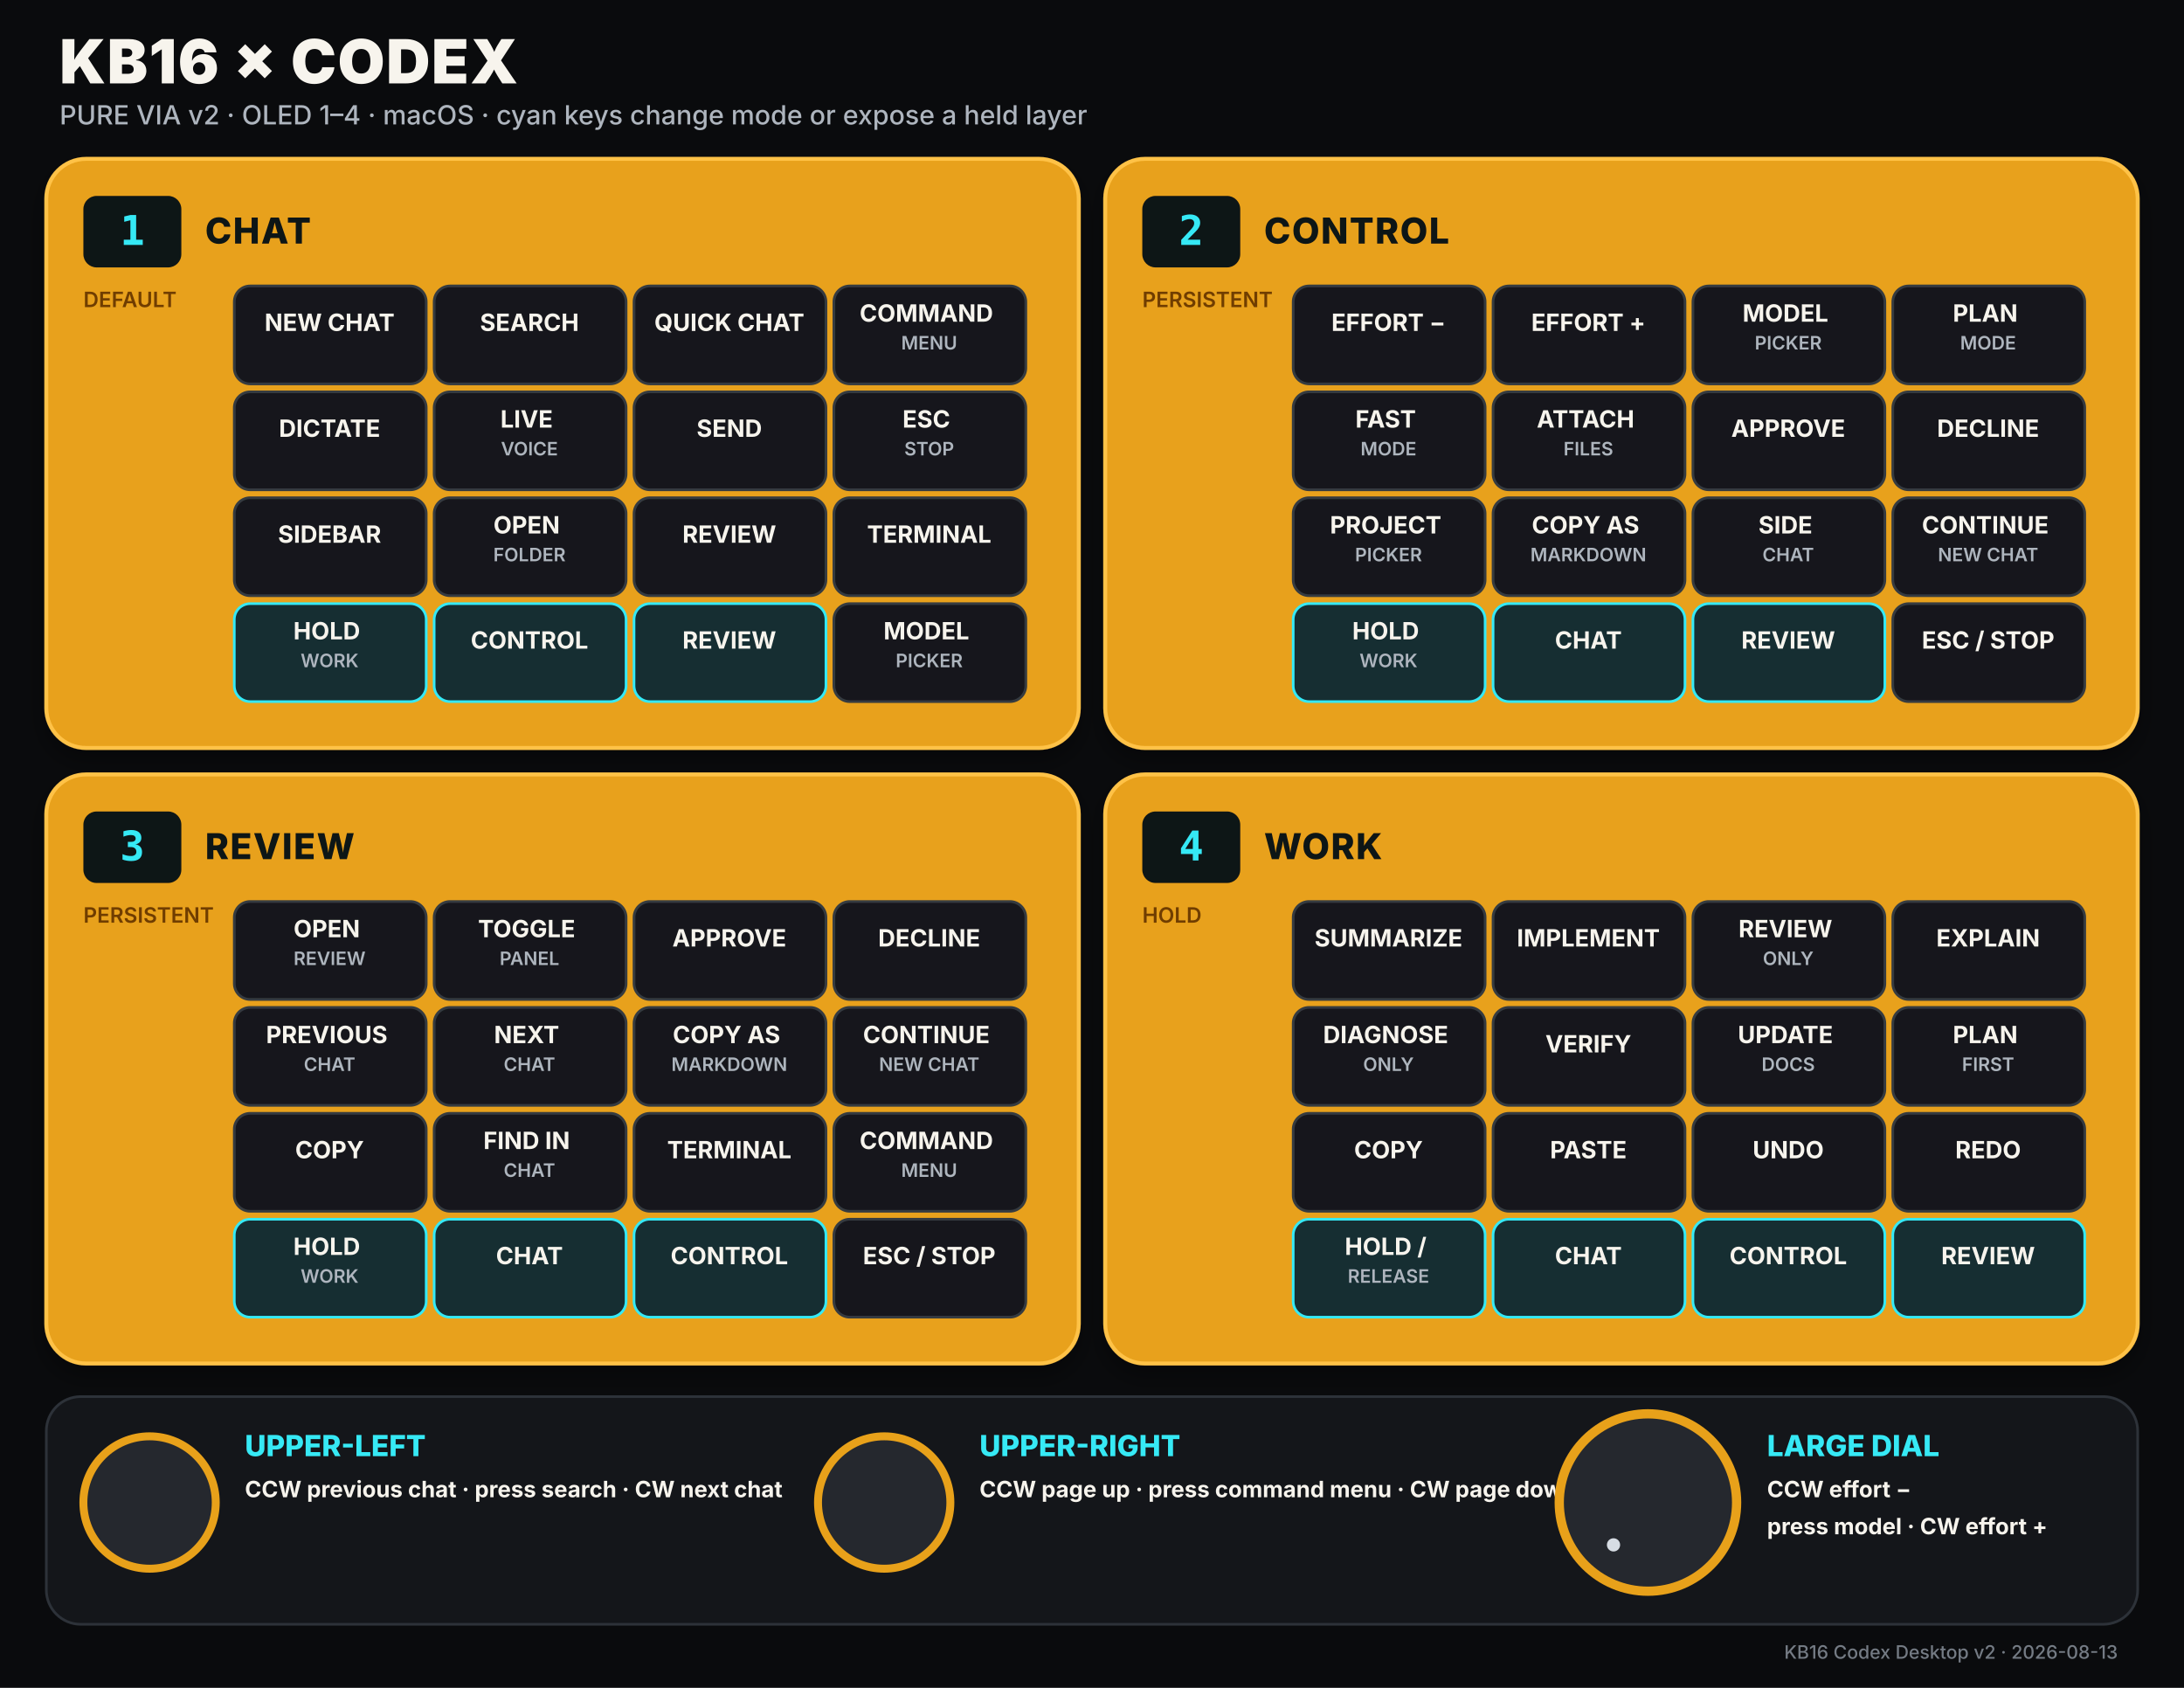
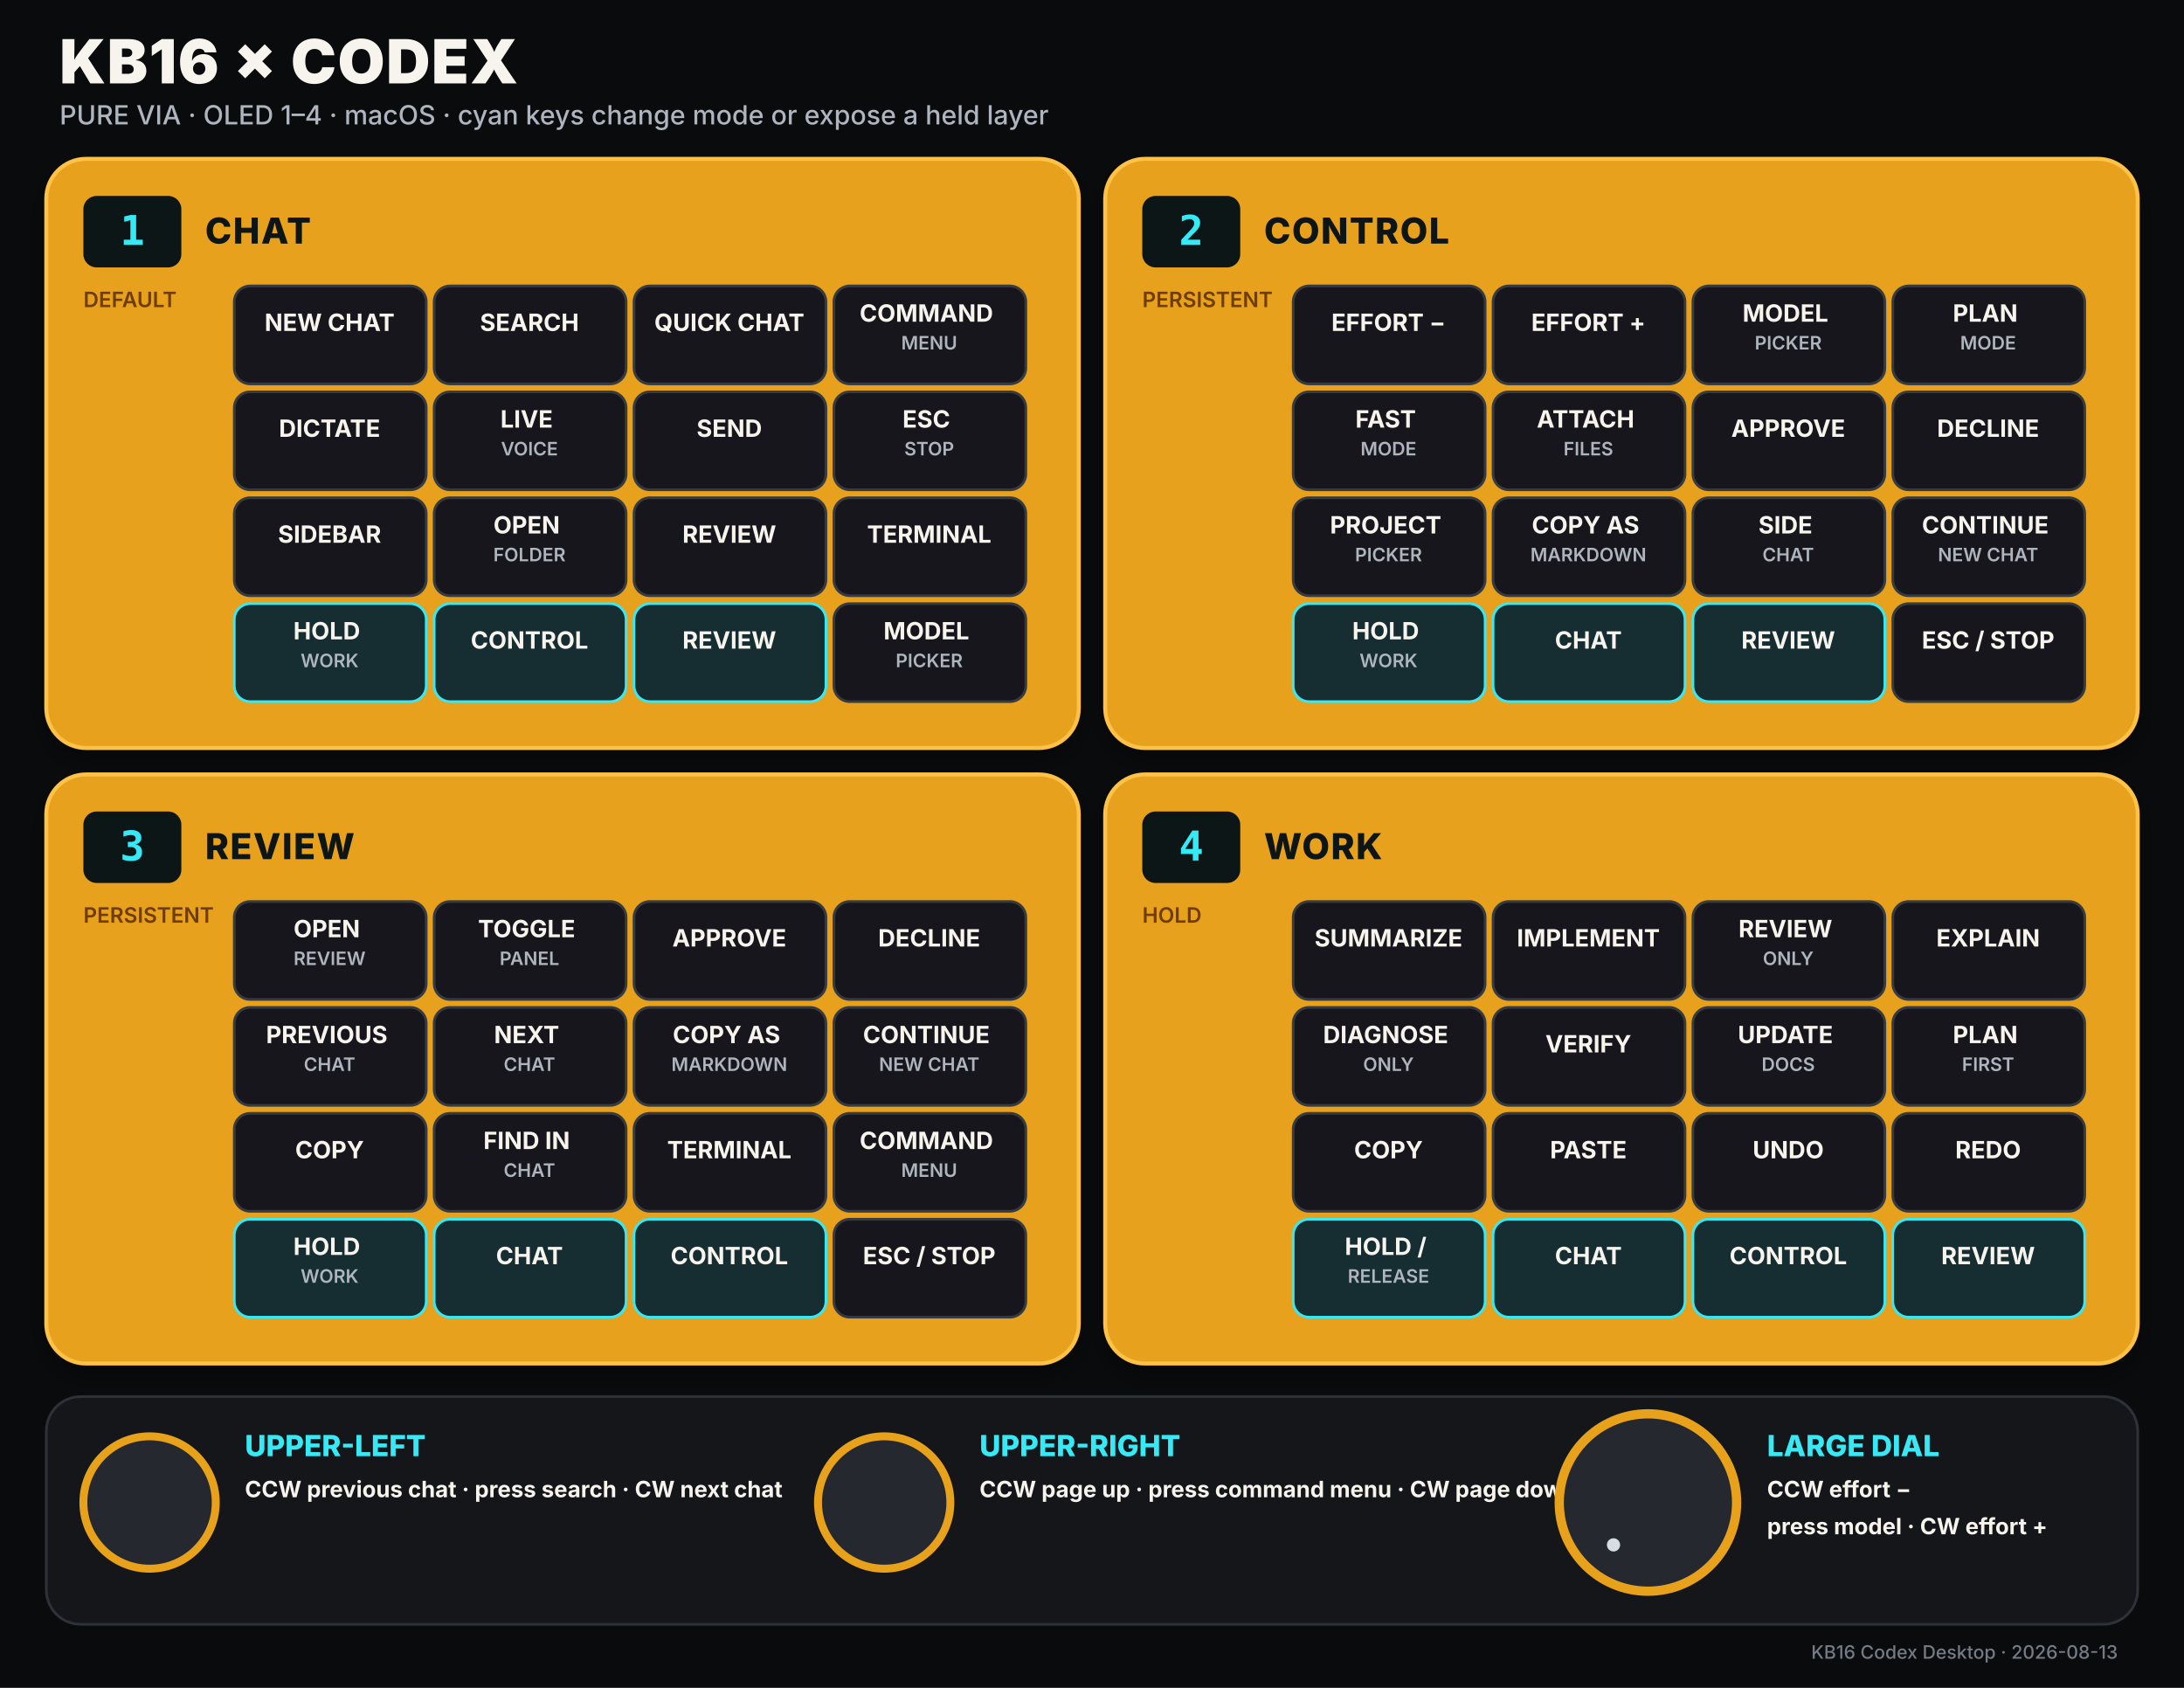
<svg xmlns="http://www.w3.org/2000/svg" width="11in" height="8.5in" viewBox="0 0 1650 1275" role="img" aria-labelledby="title description">
  <defs>
    <style>
      .page { fill: #0a0b0d; }
      .panel { fill: #e8a11a; stroke: #ffc247; stroke-width: 3; }
      .key { fill: #17191d; stroke: #363a41; stroke-width: 2; }
      .key-accent { fill: #152d33; stroke: #36e9f5; stroke-width: 2; }
      .mode { font: 800 27px -apple-system, BlinkMacSystemFont, "Segoe UI", sans-serif; fill: #111317; letter-spacing: 1px; }
      .display { font: 800 31px ui-monospace, SFMono-Regular, Menlo, monospace; fill: #36e9f5; }
      .label { font: 700 18px -apple-system, BlinkMacSystemFont, "Segoe UI", sans-serif; fill: #f7f4ed; text-anchor: middle; }
      .small { font: 600 14px -apple-system, BlinkMacSystemFont, "Segoe UI", sans-serif; fill: #aeb5be; text-anchor: middle; }
      .header { font: 900 46px -apple-system, BlinkMacSystemFont, "Segoe UI", sans-serif; fill: #f7f4ed; letter-spacing: 1px; }
      .subhead { font: 500 20px -apple-system, BlinkMacSystemFont, "Segoe UI", sans-serif; fill: #aeb5be; }
      .knob-title { font: 800 22px -apple-system, BlinkMacSystemFont, "Segoe UI", sans-serif; fill: #36e9f5; }
      .knob-text { font: 650 17px -apple-system, BlinkMacSystemFont, "Segoe UI", sans-serif; fill: #f7f4ed; }
      .hint { font: 600 16px -apple-system, BlinkMacSystemFont, "Segoe UI", sans-serif; fill: #6f3d00; }
    </style>
    <filter id="shadow" x="-10%" y="-10%" width="120%" height="125%">
      <feDropShadow dx="0" dy="8" stdDeviation="8" flood-color="#000000" flood-opacity="0.35" />
    </filter>
  </defs>
  <rect class="page" width="1650" height="1275" />
  <text class="header" x="45" y="63">KB16 × CODEX</text>
-   <text class="subhead" x="45" y="94">PURE VIA v2 · OLED 1–4 · macOS · cyan keys change mode or expose a held layer</text>
+   <text class="subhead" x="45" y="94">PURE VIA · OLED 1–4 · macOS · cyan keys change mode or expose a held layer</text>
  <g transform="translate(35 120)" filter="url(#shadow)">
    <rect class="panel" width="780" height="445" rx="30" />
    <rect x="28" y="28" width="74" height="54" rx="10" fill="#111317" />
    <text class="display" x="65" y="65" text-anchor="middle">1</text>
    <text class="mode" x="120" y="64">CHAT</text>
    <text class="hint" x="28" y="112">DEFAULT</text>
    <g transform="translate(142 96)">
      <rect class="key" x="0" y="0" width="145" height="74" rx="12" />
      <text class="label" x="72" y="34">NEW CHAT</text>
      <rect class="key" x="151" y="0" width="145" height="74" rx="12" />
      <text class="label" x="223" y="34">SEARCH</text>
      <rect class="key" x="302" y="0" width="145" height="74" rx="12" />
      <text class="label" x="374" y="34">QUICK CHAT</text>
      <rect class="key" x="453" y="0" width="145" height="74" rx="12" />
      <text class="label" x="525" y="27">
        <tspan x="525">COMMAND</tspan>
        <tspan class="small" x="525" dy="21">MENU</tspan>
      </text>
      <rect class="key" x="0" y="80" width="145" height="74" rx="12" />
      <text class="label" x="72" y="114">DICTATE</text>
      <rect class="key" x="151" y="80" width="145" height="74" rx="12" />
      <text class="label" x="223" y="107">
        <tspan x="223">LIVE</tspan>
        <tspan class="small" x="223" dy="21">VOICE</tspan>
      </text>
      <rect class="key" x="302" y="80" width="145" height="74" rx="12" />
      <text class="label" x="374" y="114">SEND</text>
      <rect class="key" x="453" y="80" width="145" height="74" rx="12" />
      <text class="label" x="525" y="107">
        <tspan x="525">ESC</tspan>
        <tspan class="small" x="525" dy="21">STOP</tspan>
      </text>
      <rect class="key" x="0" y="160" width="145" height="74" rx="12" />
      <text class="label" x="72" y="194">SIDEBAR</text>
      <rect class="key" x="151" y="160" width="145" height="74" rx="12" />
      <text class="label" x="223" y="187">
        <tspan x="223">OPEN</tspan>
        <tspan class="small" x="223" dy="21">FOLDER</tspan>
      </text>
      <rect class="key" x="302" y="160" width="145" height="74" rx="12" />
      <text class="label" x="374" y="194">REVIEW</text>
      <rect class="key" x="453" y="160" width="145" height="74" rx="12" />
      <text class="label" x="525" y="194">TERMINAL</text>
      <rect class="key-accent" x="0" y="240" width="145" height="74" rx="12" />
      <text class="label" x="72" y="267">
        <tspan x="72">HOLD</tspan>
        <tspan class="small" x="72" dy="21">WORK</tspan>
      </text>
      <rect class="key-accent" x="151" y="240" width="145" height="74" rx="12" />
      <text class="label" x="223" y="274">CONTROL</text>
      <rect class="key-accent" x="302" y="240" width="145" height="74" rx="12" />
      <text class="label" x="374" y="274">REVIEW</text>
      <rect class="key" x="453" y="240" width="145" height="74" rx="12" />
      <text class="label" x="525" y="267">
        <tspan x="525">MODEL</tspan>
        <tspan class="small" x="525" dy="21">PICKER</tspan>
      </text>
    </g>
  </g>
  <g transform="translate(835 120)" filter="url(#shadow)">
    <rect class="panel" width="780" height="445" rx="30" />
    <rect x="28" y="28" width="74" height="54" rx="10" fill="#111317" />
    <text class="display" x="65" y="65" text-anchor="middle">2</text>
    <text class="mode" x="120" y="64">CONTROL</text>
    <text class="hint" x="28" y="112">PERSISTENT</text>
    <g transform="translate(142 96)">
      <rect class="key" x="0" y="0" width="145" height="74" rx="12" />
      <text class="label" x="72" y="34">EFFORT −</text>
      <rect class="key" x="151" y="0" width="145" height="74" rx="12" />
      <text class="label" x="223" y="34">EFFORT +</text>
      <rect class="key" x="302" y="0" width="145" height="74" rx="12" />
      <text class="label" x="374" y="27">
        <tspan x="374">MODEL</tspan>
        <tspan class="small" x="374" dy="21">PICKER</tspan>
      </text>
      <rect class="key" x="453" y="0" width="145" height="74" rx="12" />
      <text class="label" x="525" y="27">
        <tspan x="525">PLAN</tspan>
        <tspan class="small" x="525" dy="21">MODE</tspan>
      </text>
      <rect class="key" x="0" y="80" width="145" height="74" rx="12" />
      <text class="label" x="72" y="107">
        <tspan x="72">FAST</tspan>
        <tspan class="small" x="72" dy="21">MODE</tspan>
      </text>
      <rect class="key" x="151" y="80" width="145" height="74" rx="12" />
      <text class="label" x="223" y="107">
        <tspan x="223">ATTACH</tspan>
        <tspan class="small" x="223" dy="21">FILES</tspan>
      </text>
      <rect class="key" x="302" y="80" width="145" height="74" rx="12" />
      <text class="label" x="374" y="114">APPROVE</text>
      <rect class="key" x="453" y="80" width="145" height="74" rx="12" />
      <text class="label" x="525" y="114">DECLINE</text>
      <rect class="key" x="0" y="160" width="145" height="74" rx="12" />
      <text class="label" x="72" y="187">
        <tspan x="72">PROJECT</tspan>
        <tspan class="small" x="72" dy="21">PICKER</tspan>
      </text>
      <rect class="key" x="151" y="160" width="145" height="74" rx="12" />
      <text class="label" x="223" y="187">
        <tspan x="223">COPY AS</tspan>
        <tspan class="small" x="223" dy="21">MARKDOWN</tspan>
      </text>
      <rect class="key" x="302" y="160" width="145" height="74" rx="12" />
      <text class="label" x="374" y="187">
        <tspan x="374">SIDE</tspan>
        <tspan class="small" x="374" dy="21">CHAT</tspan>
      </text>
      <rect class="key" x="453" y="160" width="145" height="74" rx="12" />
      <text class="label" x="525" y="187">
        <tspan x="525">CONTINUE</tspan>
        <tspan class="small" x="525" dy="21">NEW CHAT</tspan>
      </text>
      <rect class="key-accent" x="0" y="240" width="145" height="74" rx="12" />
      <text class="label" x="72" y="267">
        <tspan x="72">HOLD</tspan>
        <tspan class="small" x="72" dy="21">WORK</tspan>
      </text>
      <rect class="key-accent" x="151" y="240" width="145" height="74" rx="12" />
      <text class="label" x="223" y="274">CHAT</text>
      <rect class="key-accent" x="302" y="240" width="145" height="74" rx="12" />
      <text class="label" x="374" y="274">REVIEW</text>
      <rect class="key" x="453" y="240" width="145" height="74" rx="12" />
      <text class="label" x="525" y="274">ESC / STOP</text>
    </g>
  </g>
  <g transform="translate(35 585)" filter="url(#shadow)">
    <rect class="panel" width="780" height="445" rx="30" />
    <rect x="28" y="28" width="74" height="54" rx="10" fill="#111317" />
    <text class="display" x="65" y="65" text-anchor="middle">3</text>
    <text class="mode" x="120" y="64">REVIEW</text>
    <text class="hint" x="28" y="112">PERSISTENT</text>
    <g transform="translate(142 96)">
      <rect class="key" x="0" y="0" width="145" height="74" rx="12" />
      <text class="label" x="72" y="27">
        <tspan x="72">OPEN</tspan>
        <tspan class="small" x="72" dy="21">REVIEW</tspan>
      </text>
      <rect class="key" x="151" y="0" width="145" height="74" rx="12" />
      <text class="label" x="223" y="27">
        <tspan x="223">TOGGLE</tspan>
        <tspan class="small" x="223" dy="21">PANEL</tspan>
      </text>
      <rect class="key" x="302" y="0" width="145" height="74" rx="12" />
      <text class="label" x="374" y="34">APPROVE</text>
      <rect class="key" x="453" y="0" width="145" height="74" rx="12" />
      <text class="label" x="525" y="34">DECLINE</text>
      <rect class="key" x="0" y="80" width="145" height="74" rx="12" />
      <text class="label" x="72" y="107">
        <tspan x="72">PREVIOUS</tspan>
        <tspan class="small" x="72" dy="21">CHAT</tspan>
      </text>
      <rect class="key" x="151" y="80" width="145" height="74" rx="12" />
      <text class="label" x="223" y="107">
        <tspan x="223">NEXT</tspan>
        <tspan class="small" x="223" dy="21">CHAT</tspan>
      </text>
      <rect class="key" x="302" y="80" width="145" height="74" rx="12" />
      <text class="label" x="374" y="107">
        <tspan x="374">COPY AS</tspan>
        <tspan class="small" x="374" dy="21">MARKDOWN</tspan>
      </text>
      <rect class="key" x="453" y="80" width="145" height="74" rx="12" />
      <text class="label" x="525" y="107">
        <tspan x="525">CONTINUE</tspan>
        <tspan class="small" x="525" dy="21">NEW CHAT</tspan>
      </text>
      <rect class="key" x="0" y="160" width="145" height="74" rx="12" />
      <text class="label" x="72" y="194">COPY</text>
      <rect class="key" x="151" y="160" width="145" height="74" rx="12" />
      <text class="label" x="223" y="187">
        <tspan x="223">FIND IN</tspan>
        <tspan class="small" x="223" dy="21">CHAT</tspan>
      </text>
      <rect class="key" x="302" y="160" width="145" height="74" rx="12" />
      <text class="label" x="374" y="194">TERMINAL</text>
      <rect class="key" x="453" y="160" width="145" height="74" rx="12" />
      <text class="label" x="525" y="187">
        <tspan x="525">COMMAND</tspan>
        <tspan class="small" x="525" dy="21">MENU</tspan>
      </text>
      <rect class="key-accent" x="0" y="240" width="145" height="74" rx="12" />
      <text class="label" x="72" y="267">
        <tspan x="72">HOLD</tspan>
        <tspan class="small" x="72" dy="21">WORK</tspan>
      </text>
      <rect class="key-accent" x="151" y="240" width="145" height="74" rx="12" />
      <text class="label" x="223" y="274">CHAT</text>
      <rect class="key-accent" x="302" y="240" width="145" height="74" rx="12" />
      <text class="label" x="374" y="274">CONTROL</text>
      <rect class="key" x="453" y="240" width="145" height="74" rx="12" />
      <text class="label" x="525" y="274">ESC / STOP</text>
    </g>
  </g>
  <g transform="translate(835 585)" filter="url(#shadow)">
    <rect class="panel" width="780" height="445" rx="30" />
    <rect x="28" y="28" width="74" height="54" rx="10" fill="#111317" />
    <text class="display" x="65" y="65" text-anchor="middle">4</text>
    <text class="mode" x="120" y="64">WORK</text>
    <text class="hint" x="28" y="112">HOLD</text>
    <g transform="translate(142 96)">
      <rect class="key" x="0" y="0" width="145" height="74" rx="12" />
      <text class="label" x="72" y="34">SUMMARIZE</text>
      <rect class="key" x="151" y="0" width="145" height="74" rx="12" />
      <text class="label" x="223" y="34">IMPLEMENT</text>
      <rect class="key" x="302" y="0" width="145" height="74" rx="12" />
      <text class="label" x="374" y="27">
        <tspan x="374">REVIEW</tspan>
        <tspan class="small" x="374" dy="21">ONLY</tspan>
      </text>
      <rect class="key" x="453" y="0" width="145" height="74" rx="12" />
      <text class="label" x="525" y="34">EXPLAIN</text>
      <rect class="key" x="0" y="80" width="145" height="74" rx="12" />
      <text class="label" x="72" y="107">
        <tspan x="72">DIAGNOSE</tspan>
        <tspan class="small" x="72" dy="21">ONLY</tspan>
      </text>
      <rect class="key" x="151" y="80" width="145" height="74" rx="12" />
      <text class="label" x="223" y="114">VERIFY</text>
      <rect class="key" x="302" y="80" width="145" height="74" rx="12" />
      <text class="label" x="374" y="107">
        <tspan x="374">UPDATE</tspan>
        <tspan class="small" x="374" dy="21">DOCS</tspan>
      </text>
      <rect class="key" x="453" y="80" width="145" height="74" rx="12" />
      <text class="label" x="525" y="107">
        <tspan x="525">PLAN</tspan>
        <tspan class="small" x="525" dy="21">FIRST</tspan>
      </text>
      <rect class="key" x="0" y="160" width="145" height="74" rx="12" />
      <text class="label" x="72" y="194">COPY</text>
      <rect class="key" x="151" y="160" width="145" height="74" rx="12" />
      <text class="label" x="223" y="194">PASTE</text>
      <rect class="key" x="302" y="160" width="145" height="74" rx="12" />
      <text class="label" x="374" y="194">UNDO</text>
      <rect class="key" x="453" y="160" width="145" height="74" rx="12" />
      <text class="label" x="525" y="194">REDO</text>
      <rect class="key-accent" x="0" y="240" width="145" height="74" rx="12" />
      <text class="label" x="72" y="267">
        <tspan x="72">HOLD /</tspan>
        <tspan class="small" x="72" dy="21">RELEASE</tspan>
      </text>
      <rect class="key-accent" x="151" y="240" width="145" height="74" rx="12" />
      <text class="label" x="223" y="274">CHAT</text>
      <rect class="key-accent" x="302" y="240" width="145" height="74" rx="12" />
      <text class="label" x="374" y="274">CONTROL</text>
      <rect class="key-accent" x="453" y="240" width="145" height="74" rx="12" />
      <text class="label" x="525" y="274">REVIEW</text>
    </g>
  </g>
  <g transform="translate(35 1055)">
    <rect x="0" y="0" width="1580" height="172" rx="26" fill="#14161a" stroke="#2d3239" stroke-width="2" />
    <circle cx="78" cy="80" r="50" fill="#25282e" stroke="#e8a11a" stroke-width="6" />
    <text class="knob-title" x="150" y="45">UPPER-LEFT</text>
    <text class="knob-text" x="150" y="76">CCW previous chat · press search · CW next chat</text>
    <circle cx="633" cy="80" r="50" fill="#25282e" stroke="#e8a11a" stroke-width="6" />
    <text class="knob-title" x="705" y="45">UPPER-RIGHT</text>
    <text class="knob-text" x="705" y="76">CCW page up · press command menu · CW page down</text>
    <circle cx="1210" cy="80" r="67" fill="#25282e" stroke="#e8a11a" stroke-width="7" />
    <circle cx="1184" cy="112" r="5" fill="#d7dde4" />
    <text class="knob-title" x="1300" y="45">LARGE DIAL</text>
    <text class="knob-text" x="1300" y="76">CCW effort −</text>
    <text class="knob-text" x="1300" y="104">press model · CW effort +</text>
  </g>
-   <text x="1600" y="1253" text-anchor="end" style="font: 500 14px -apple-system, BlinkMacSystemFont, 'Segoe UI', sans-serif; fill: #747b84;">KB16 Codex Desktop v2 · 2026-08-13</text>
+   <text x="1600" y="1253" text-anchor="end" style="font: 500 14px -apple-system, BlinkMacSystemFont, 'Segoe UI', sans-serif; fill: #747b84;">KB16 Codex Desktop · 2026-08-13</text>
</svg>
